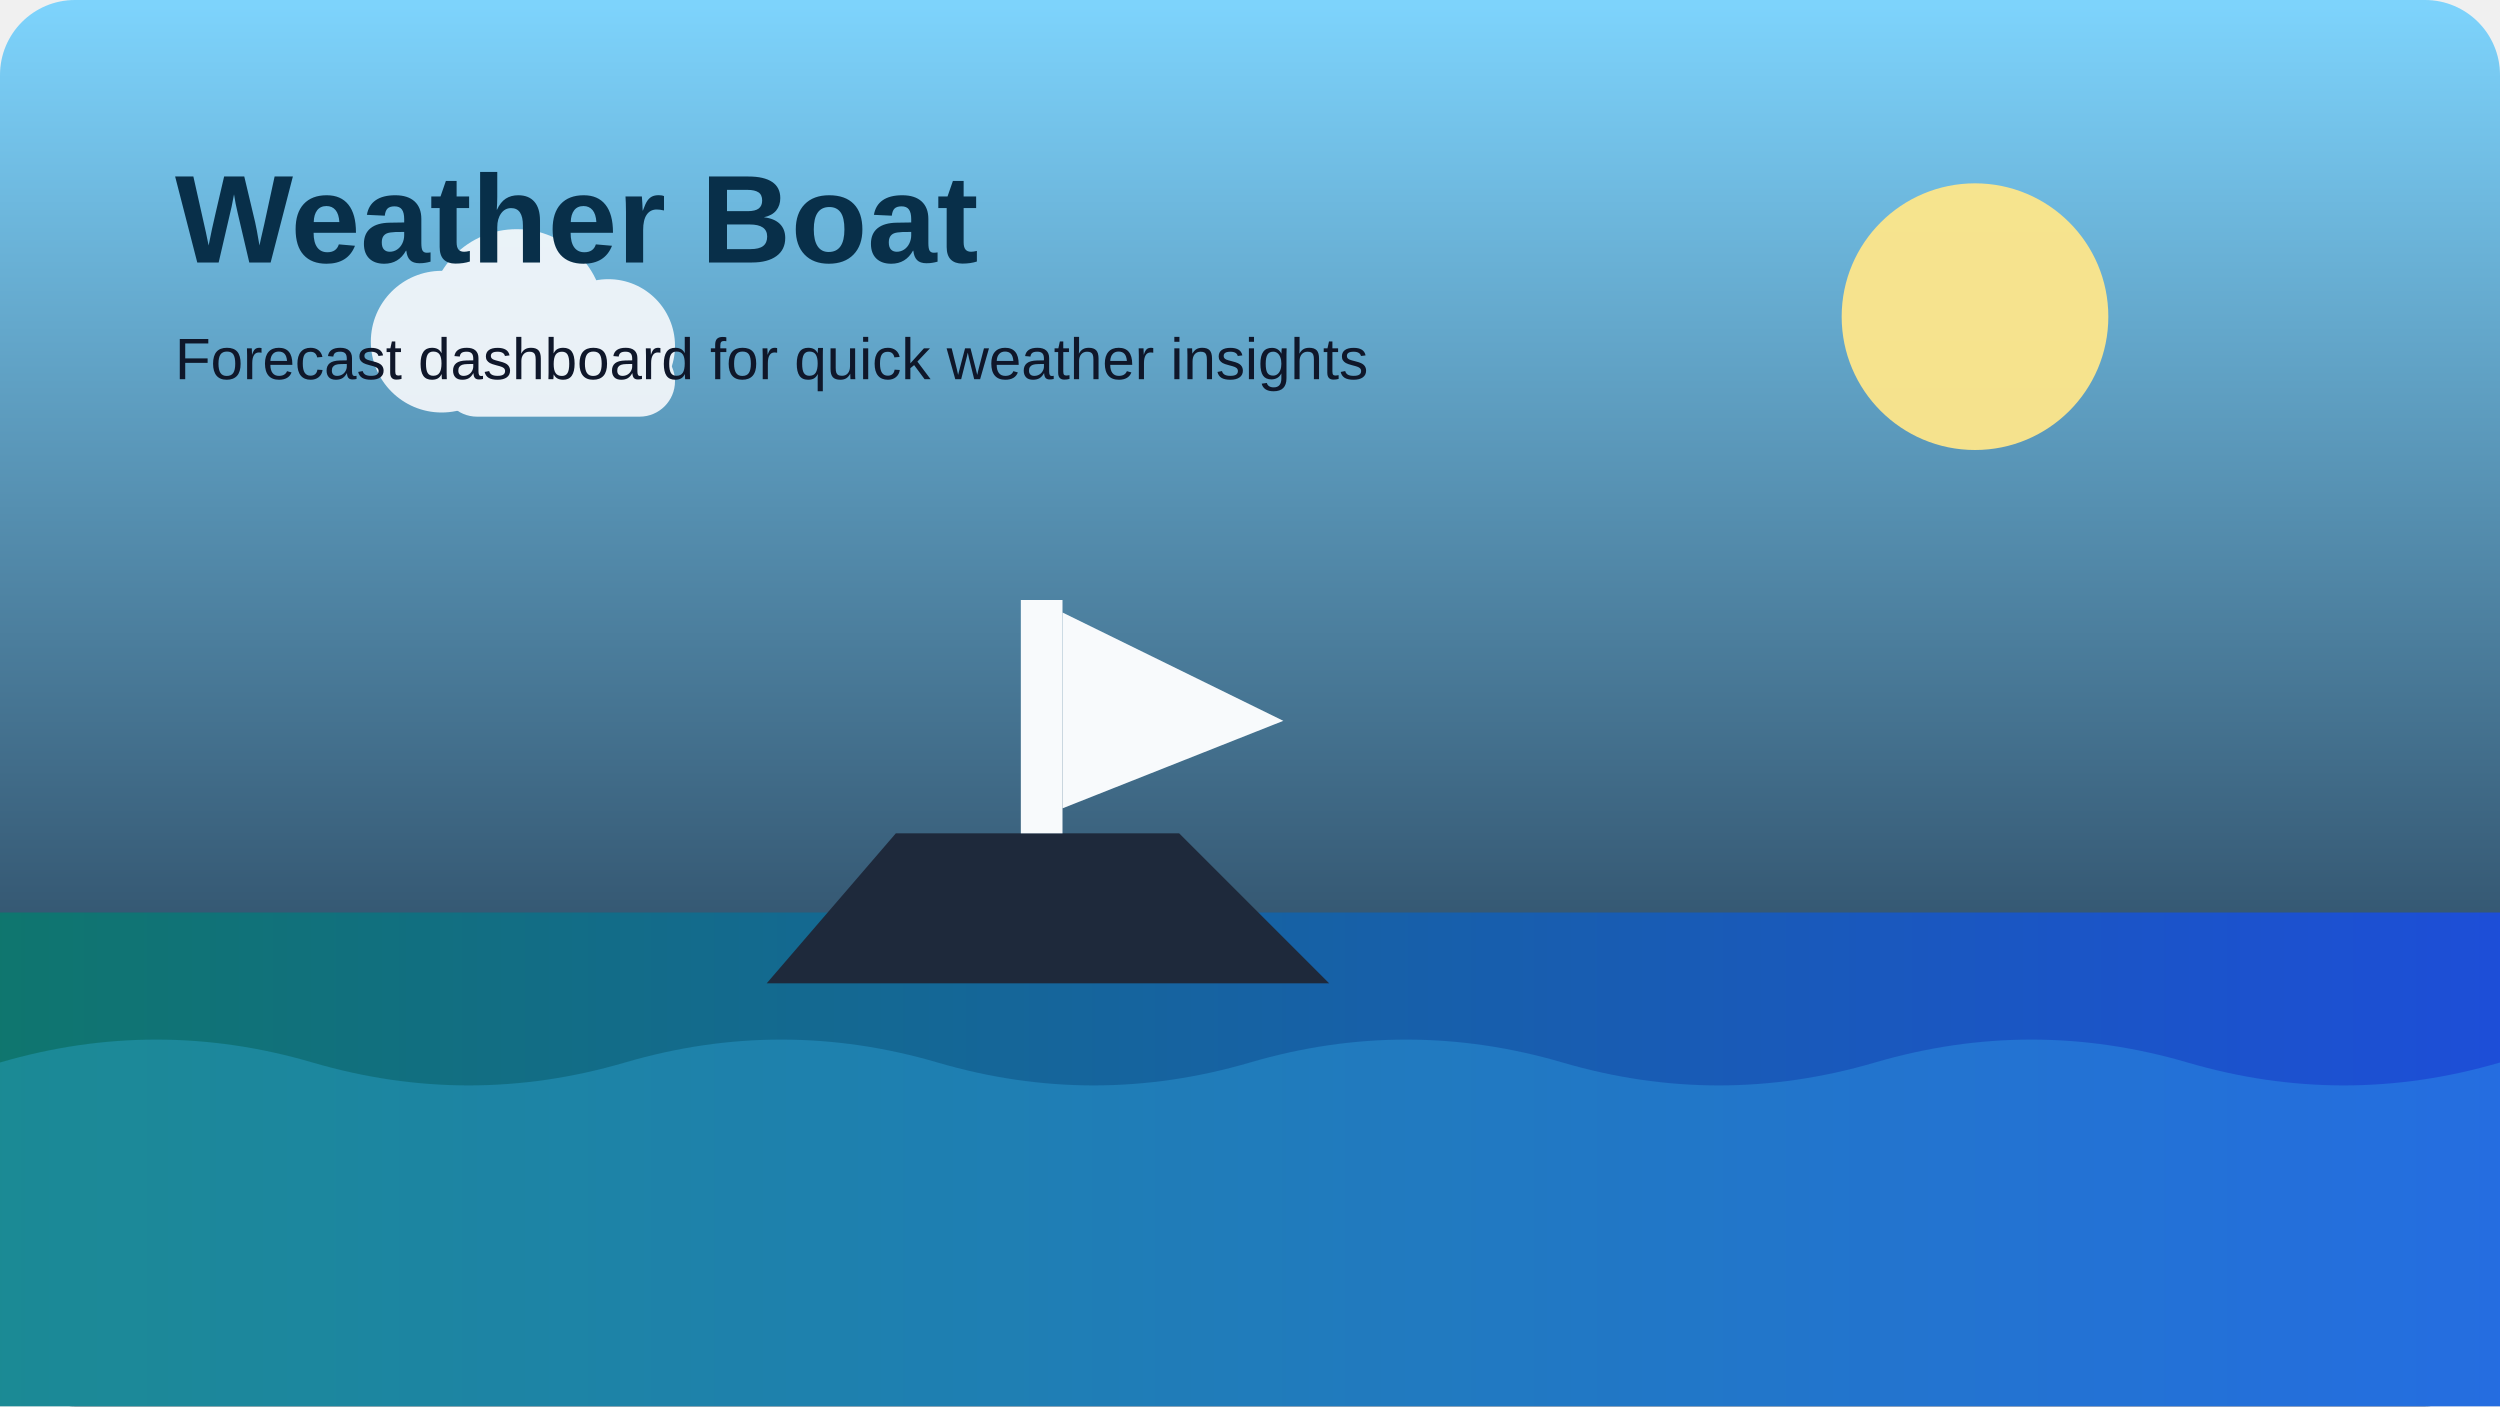
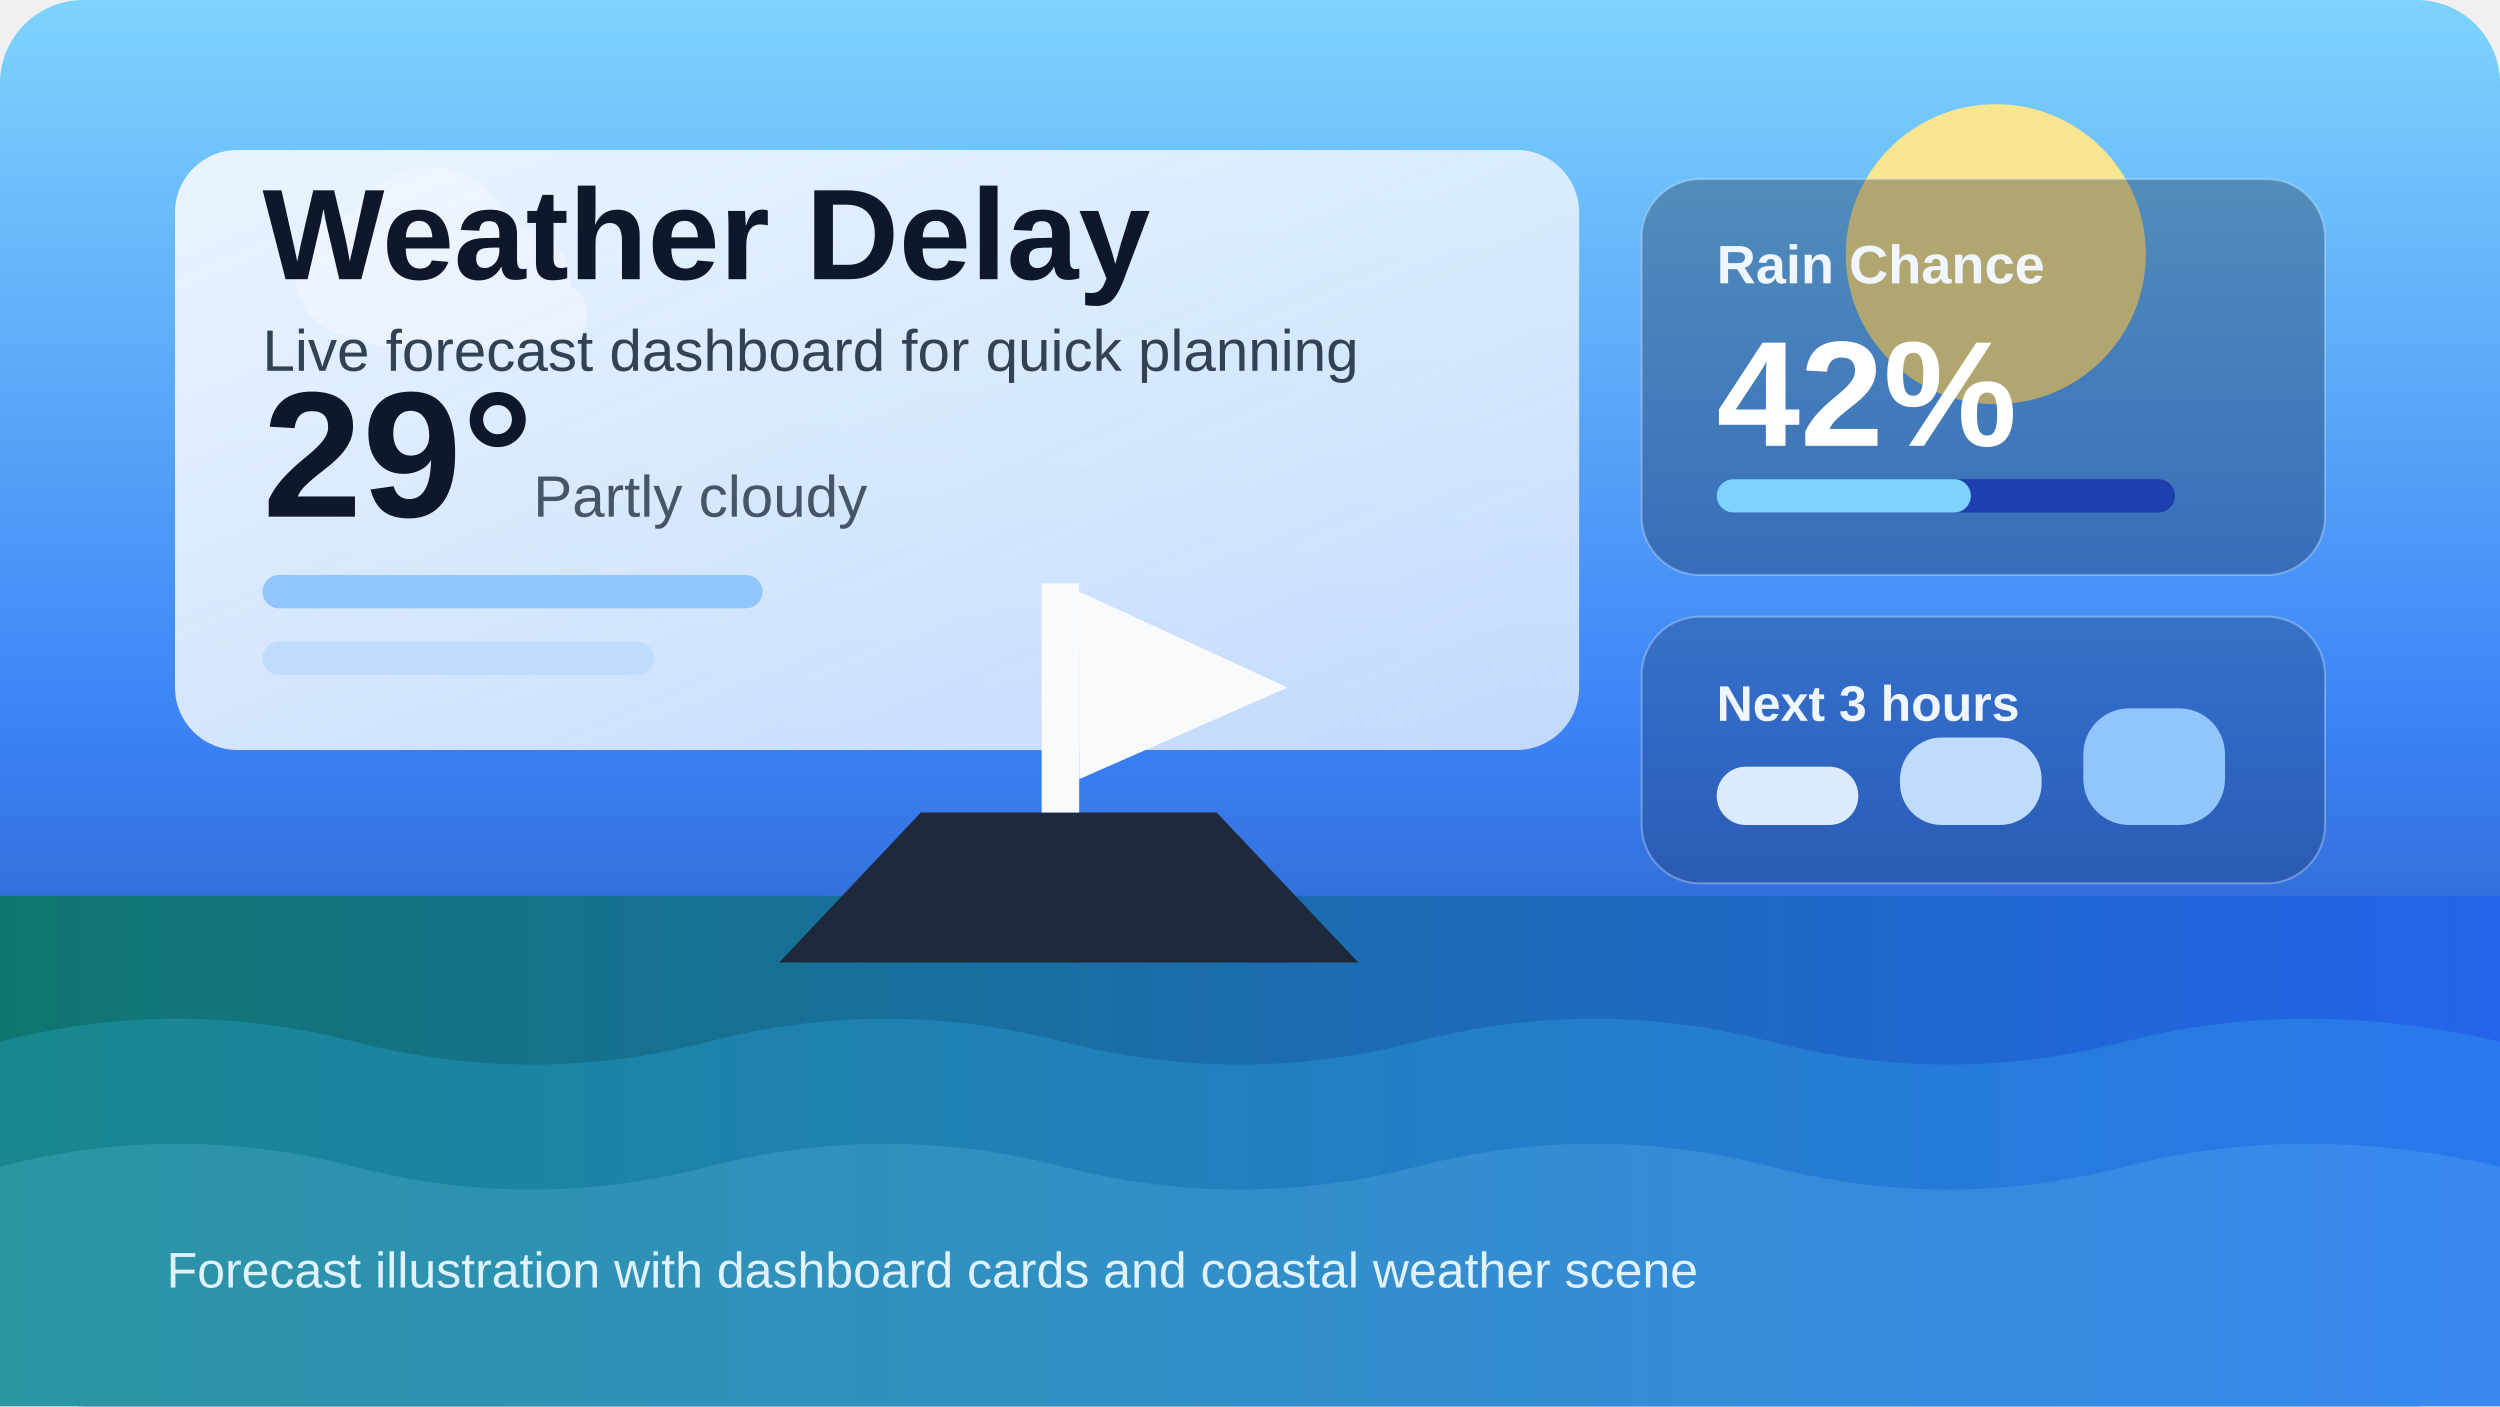
<svg xmlns="http://www.w3.org/2000/svg" width="1200" height="675" viewBox="0 0 1200 675" role="img" aria-labelledby="title desc">
  <defs>
-     <linearGradient id="sky" x1="0" y1="0" x2="0" y2="1">
+     <linearGradient id="weather-sky" x1="0" y1="0" x2="0" y2="1">
      <stop offset="0%" stop-color="#7dd3fc" />
-       <stop offset="100%" stop-color="#0f172a" />
+       <stop offset="52%" stop-color="#3b82f6" />
+       <stop offset="100%" stop-color="#1e3a8a" />
    </linearGradient>
-     <linearGradient id="sea" x1="0" y1="0" x2="1" y2="0">
+     <linearGradient id="weather-water" x1="0" y1="0" x2="1" y2="0">
      <stop offset="0%" stop-color="#0f766e" />
-       <stop offset="100%" stop-color="#1d4ed8" />
+       <stop offset="100%" stop-color="#2563eb" />
+     </linearGradient>
+     <linearGradient id="weather-panel" x1="0" y1="0" x2="1" y2="1">
+       <stop offset="0%" stop-color="#eff6ff" stop-opacity="0.96" />
+       <stop offset="100%" stop-color="#dbeafe" stop-opacity="0.84" />
    </linearGradient>
  </defs>
-   <rect width="1200" height="675" rx="36" fill="url(#sky)" />
-   <circle cx="948" cy="152" r="64" fill="#fde68a" opacity="0.95" />
-   <g fill="#f8fafc" opacity="0.9">
-     <circle cx="212" cy="164" r="34" />
-     <circle cx="248" cy="152" r="42" />
-     <circle cx="292" cy="166" r="32" />
-     <rect x="212" y="166" width="112" height="34" rx="17" />
+   <rect width="1200" height="675" rx="40" fill="url(#weather-sky)" />
+   <circle cx="958" cy="122" r="72" fill="#fde68a" opacity="0.96" />
+   <g fill="#f8fafc" opacity="0.95">
+     <circle cx="172" cy="132" r="30" />
+     <circle cx="206" cy="120" r="40" />
+     <circle cx="246" cy="136" r="28" />
+     <rect x="168" y="136" width="114" height="30" rx="15" />
  </g>
-   <rect x="0" y="438" width="1200" height="237" fill="url(#sea)" />
-   <path d="M0 510 Q75 488 150 510 T300 510 T450 510 T600 510 T750 510 T900 510 T1050 510 T1200 510 V675 H0 Z" fill="#38bdf8" opacity="0.28" />
-   <path d="M430 400 L566 400 L638 472 L368 472 Z" fill="#1e293b" />
-   <rect x="490" y="288" width="20" height="112" fill="#f8fafc" />
-   <path d="M510 294 L510 388 L616 346 Z" fill="#f8fafc" />
-   <text x="84" y="126" font-family="Arial, sans-serif" font-size="60" font-weight="700" fill="#082f49">Weather Boat</text>
-   <text x="84" y="182" font-family="Arial, sans-serif" font-size="28" fill="#0f172a">Forecast dashboard for quick weather insights</text>
+   <rect x="0" y="430" width="1200" height="245" fill="url(#weather-water)" />
+   <path d="M0 500 Q85 478 170 500 T340 500 T510 500 T680 500 T850 500 T1020 500 T1200 500 V675 H0 Z" fill="#38bdf8" opacity="0.24" />
+   <path d="M0 560 Q85 538 170 560 T340 560 T510 560 T680 560 T850 560 T1020 560 T1200 560 V675 H0 Z" fill="#7dd3fc" opacity="0.18" />
+   <rect x="84" y="72" width="674" height="288" rx="30" fill="url(#weather-panel)" />
+   <text x="126" y="134" font-family="Arial, sans-serif" font-size="62" font-weight="700" fill="#0f172a">Weather Delay</text>
+   <text x="126" y="178" font-family="Arial, sans-serif" font-size="28" fill="#334155">Live forecast dashboard for quick planning</text>
+   <text x="126" y="248" font-family="Arial, sans-serif" font-size="86" font-weight="700" fill="#0f172a">29°</text>
+   <text x="256" y="248" font-family="Arial, sans-serif" font-size="28" fill="#475569">Partly cloudy</text>
+   <rect x="126" y="276" width="240" height="16" rx="8" fill="#93c5fd" />
+   <rect x="126" y="308" width="188" height="16" rx="8" fill="#bfdbfe" />
+   <rect x="788" y="86" width="328" height="190" rx="28" fill="#0f172a" fill-opacity="0.3" stroke="#dbeafe" stroke-opacity="0.35" />
+   <text x="824" y="136" font-family="Arial, sans-serif" font-size="26" fill="#eff6ff" font-weight="700">Rain Chance</text>
+   <text x="824" y="214" font-family="Arial, sans-serif" font-size="72" fill="#ffffff" font-weight="700">42%</text>
+   <rect x="824" y="230" width="220" height="16" rx="8" fill="#1e40af" />
+   <rect x="824" y="230" width="122" height="16" rx="8" fill="#7dd3fc" />
+   <rect x="788" y="296" width="328" height="128" rx="28" fill="#0f172a" fill-opacity="0.24" stroke="#dbeafe" stroke-opacity="0.35" />
+   <text x="824" y="346" font-family="Arial, sans-serif" font-size="24" fill="#eff6ff" font-weight="700">Next 3 hours</text>
+   <rect x="824" y="368" width="68" height="28" rx="14" fill="#dbeafe" />
+   <rect x="912" y="354" width="68" height="42" rx="20" fill="#bfdbfe" />
+   <rect x="1000" y="340" width="68" height="56" rx="22" fill="#93c5fd" />
+   <path d="M442 390 L584 390 L652 462 L374 462 Z" fill="#1e293b" />
+   <rect x="500" y="280" width="18" height="110" fill="#f8fafc" />
+   <path d="M518 284 L518 374 L618 330 Z" fill="#f8fafc" />
+   <text x="80" y="618" font-family="Arial, sans-serif" font-size="24" fill="#e0f2fe">Forecast illustration with dashboard cards and coastal weather scene</text>
</svg>
